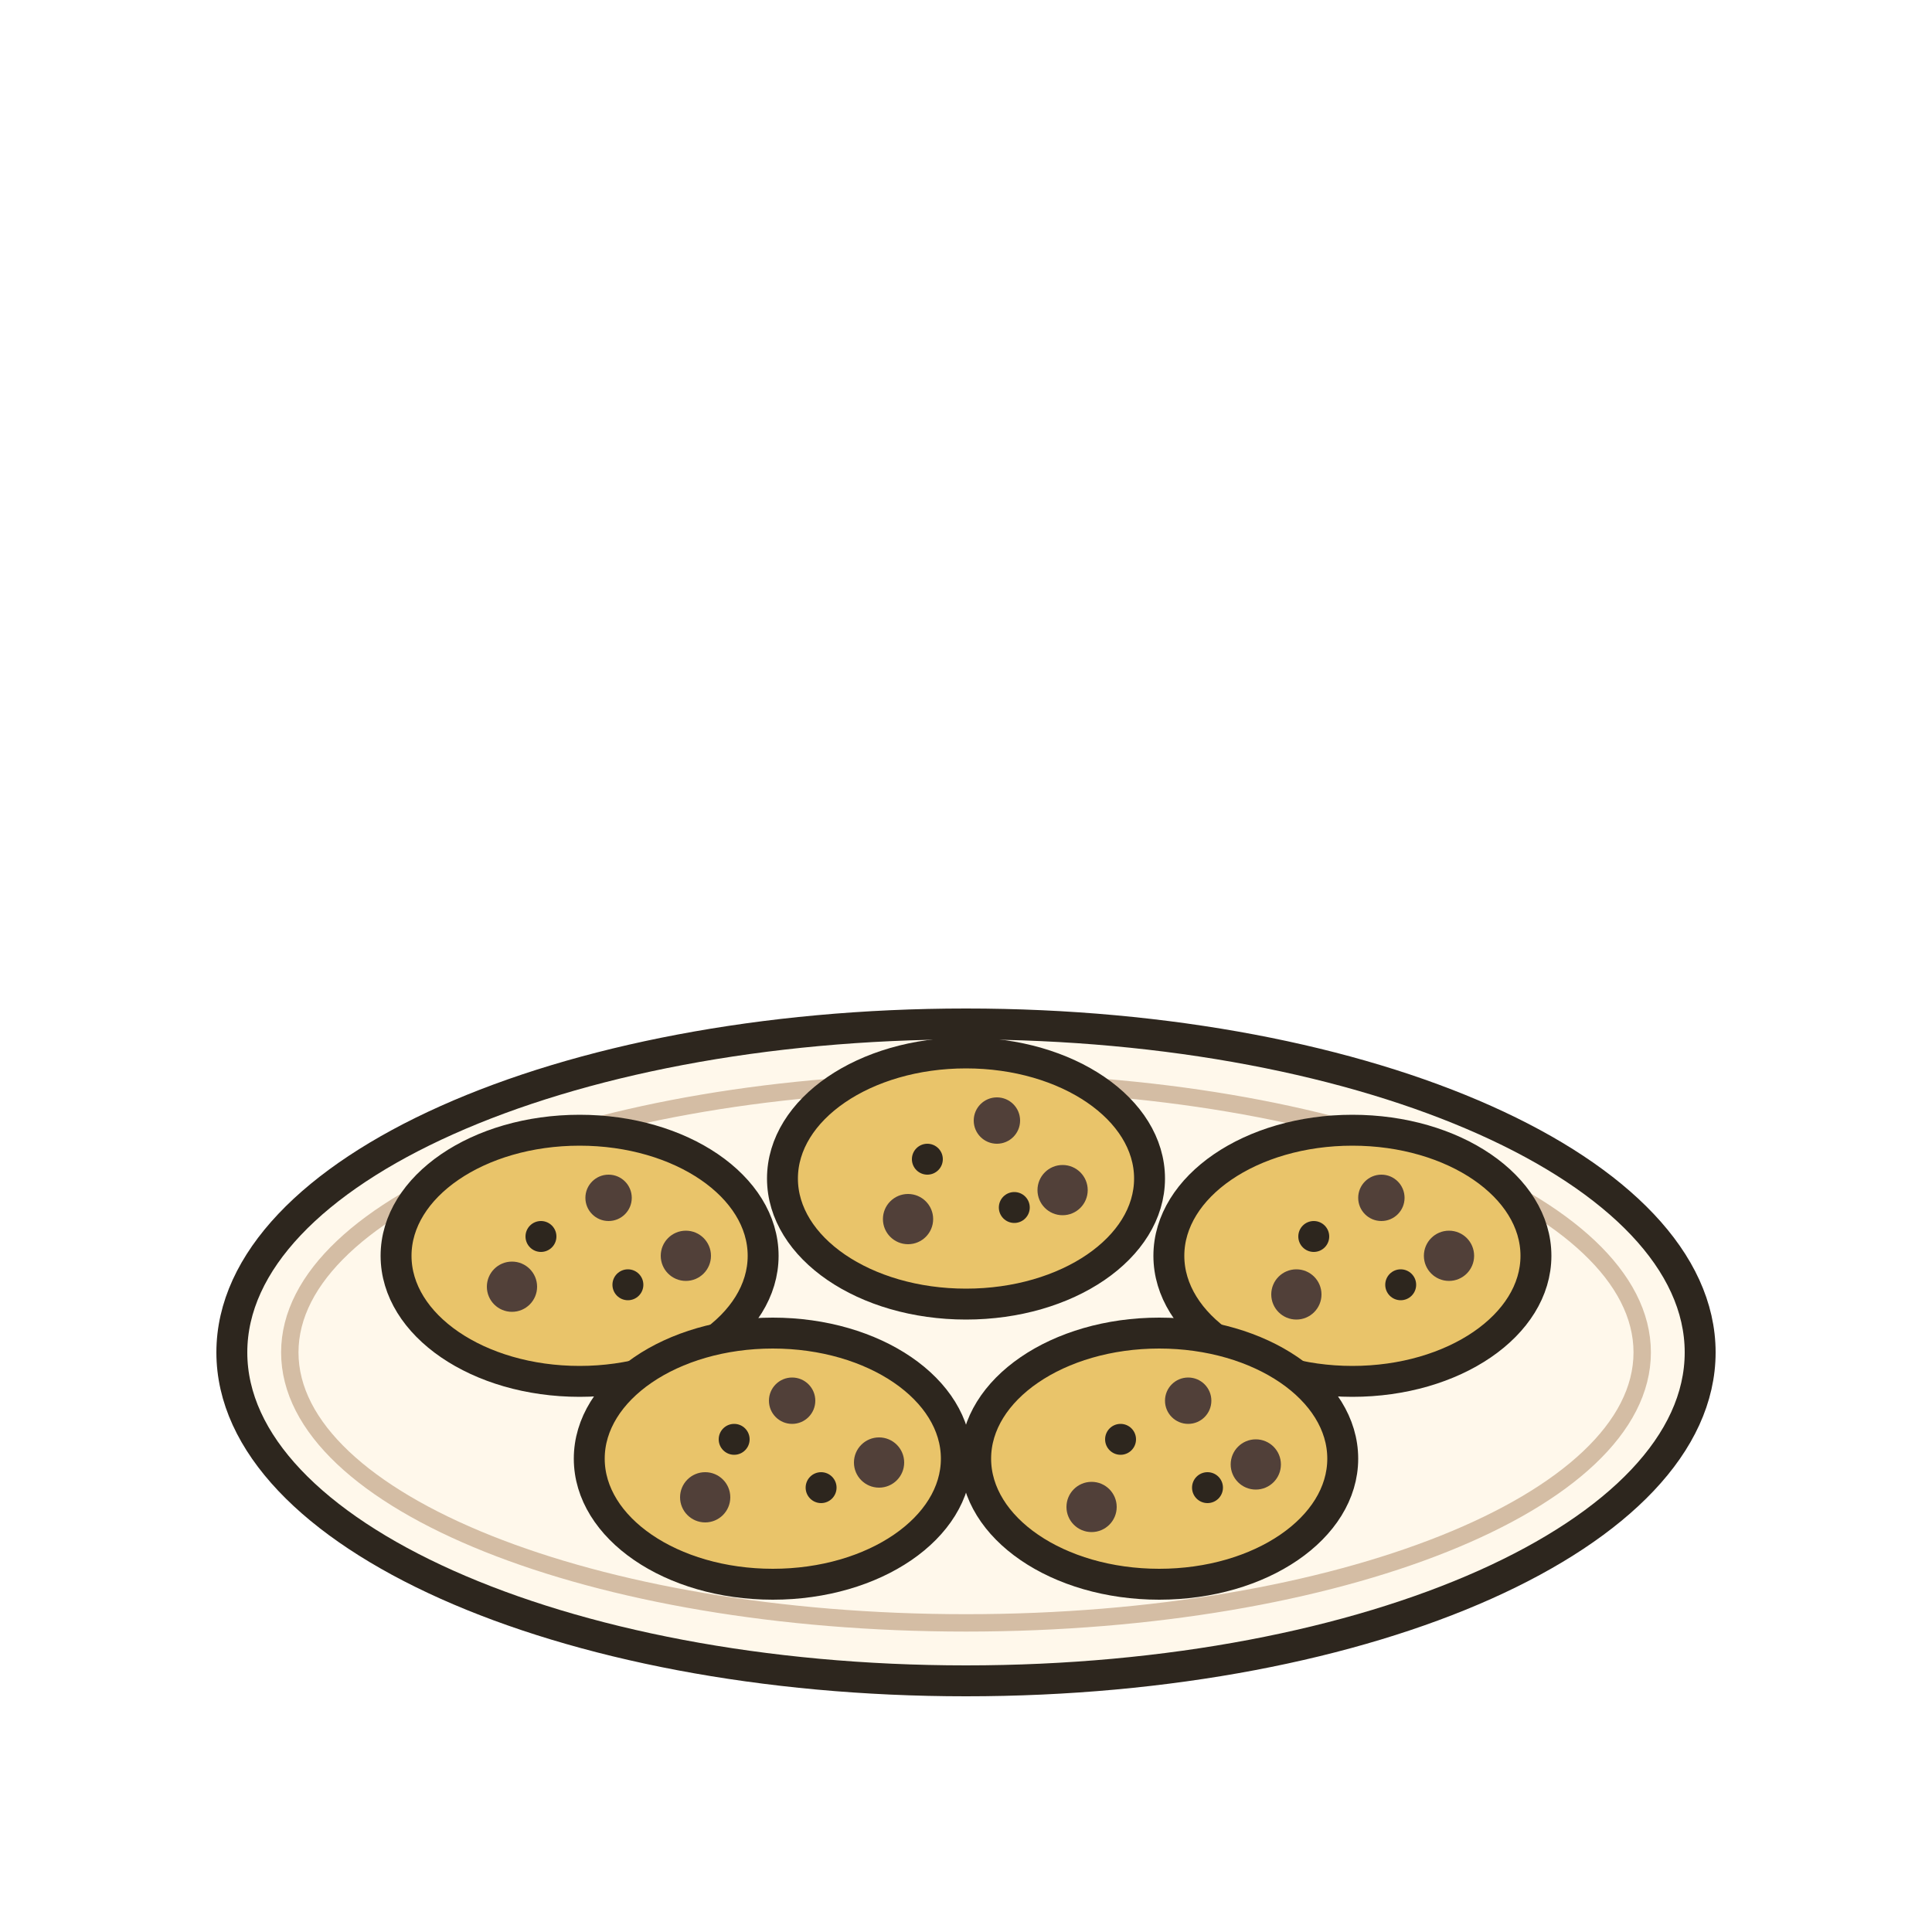
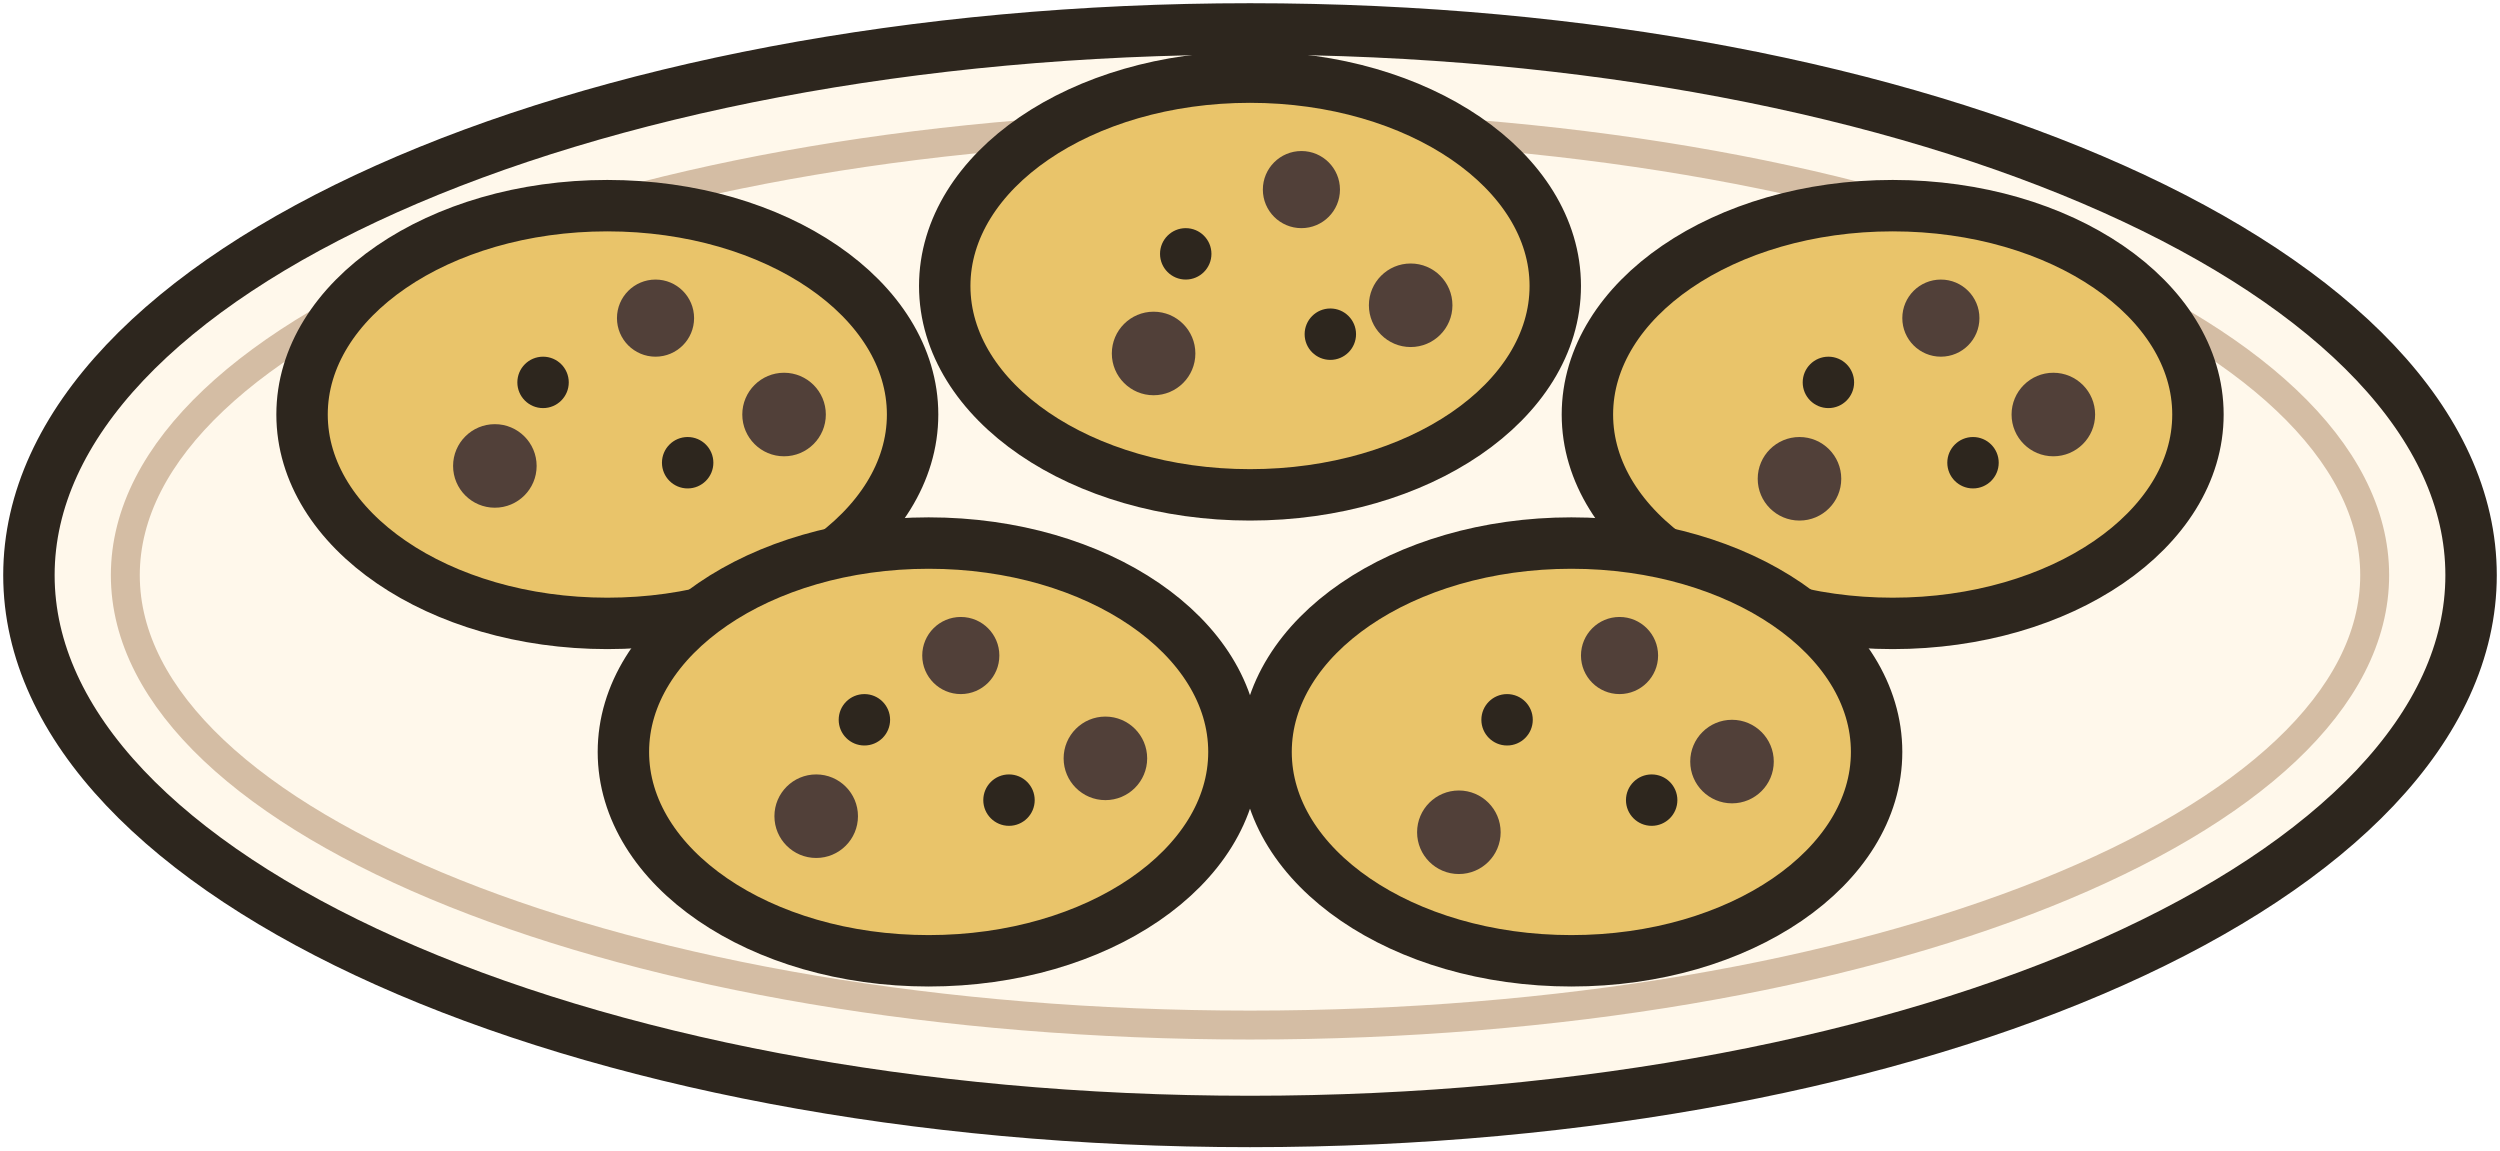
- <svg xmlns="http://www.w3.org/2000/svg" viewBox="0 0 1000 1000" data-asset-id="fh_cookies">
+ <svg xmlns="http://www.w3.org/2000/svg" viewBox="111 521 778 358" data-asset-id="fh_cookies">
  <g id="prop" stroke="#2d261e" stroke-width="16" stroke-linejoin="round" stroke-linecap="round">
    <ellipse cx="500" cy="700" rx="380" ry="170" fill="#fff8eb" />
    <ellipse cx="500" cy="700" rx="350" ry="140" fill="none" stroke="#d4bda4" stroke-width="9" />
    <ellipse cx="300" cy="650" rx="95" ry="65" fill="#e9c46a" />
    <ellipse cx="280" cy="640" rx="8" ry="8" fill="#2d261e" stroke="none" />
    <ellipse cx="325" cy="665" rx="8" ry="8" fill="#2d261e" stroke="none" />
    <ellipse cx="500" cy="610" rx="95" ry="65" fill="#e9c46a" />
    <ellipse cx="480" cy="600" rx="8" ry="8" fill="#2d261e" stroke="none" />
    <ellipse cx="525" cy="625" rx="8" ry="8" fill="#2d261e" stroke="none" />
    <ellipse cx="700" cy="650" rx="95" ry="65" fill="#e9c46a" />
    <ellipse cx="680" cy="640" rx="8" ry="8" fill="#2d261e" stroke="none" />
    <ellipse cx="725" cy="665" rx="8" ry="8" fill="#2d261e" stroke="none" />
    <ellipse cx="400" cy="755" rx="95" ry="65" fill="#e9c46a" />
    <ellipse cx="380" cy="745" rx="8" ry="8" fill="#2d261e" stroke="none" />
    <ellipse cx="425" cy="770" rx="8" ry="8" fill="#2d261e" stroke="none" />
    <ellipse cx="600" cy="755" rx="95" ry="65" fill="#e9c46a" />
    <ellipse cx="580" cy="745" rx="8" ry="8" fill="#2d261e" stroke="none" />
    <ellipse cx="625" cy="770" rx="8" ry="8" fill="#2d261e" stroke="none" />
    <g fill="#514039" stroke="none">
      <circle cx="265" cy="666" r="13" />
      <circle cx="315" cy="620" r="12" />
      <circle cx="355" cy="650" r="13" />
      <circle cx="470" cy="631" r="13" />
      <circle cx="516" cy="580" r="12" />
      <circle cx="550" cy="616" r="13" />
      <circle cx="671" cy="670" r="13" />
      <circle cx="715" cy="620" r="12" />
      <circle cx="750" cy="650" r="13" />
      <circle cx="365" cy="775" r="13" />
      <circle cx="410" cy="725" r="12" />
      <circle cx="455" cy="757" r="13" />
      <circle cx="565" cy="780" r="13" />
      <circle cx="615" cy="725" r="12" />
      <circle cx="650" cy="758" r="13" />
    </g>
  </g>
</svg>
